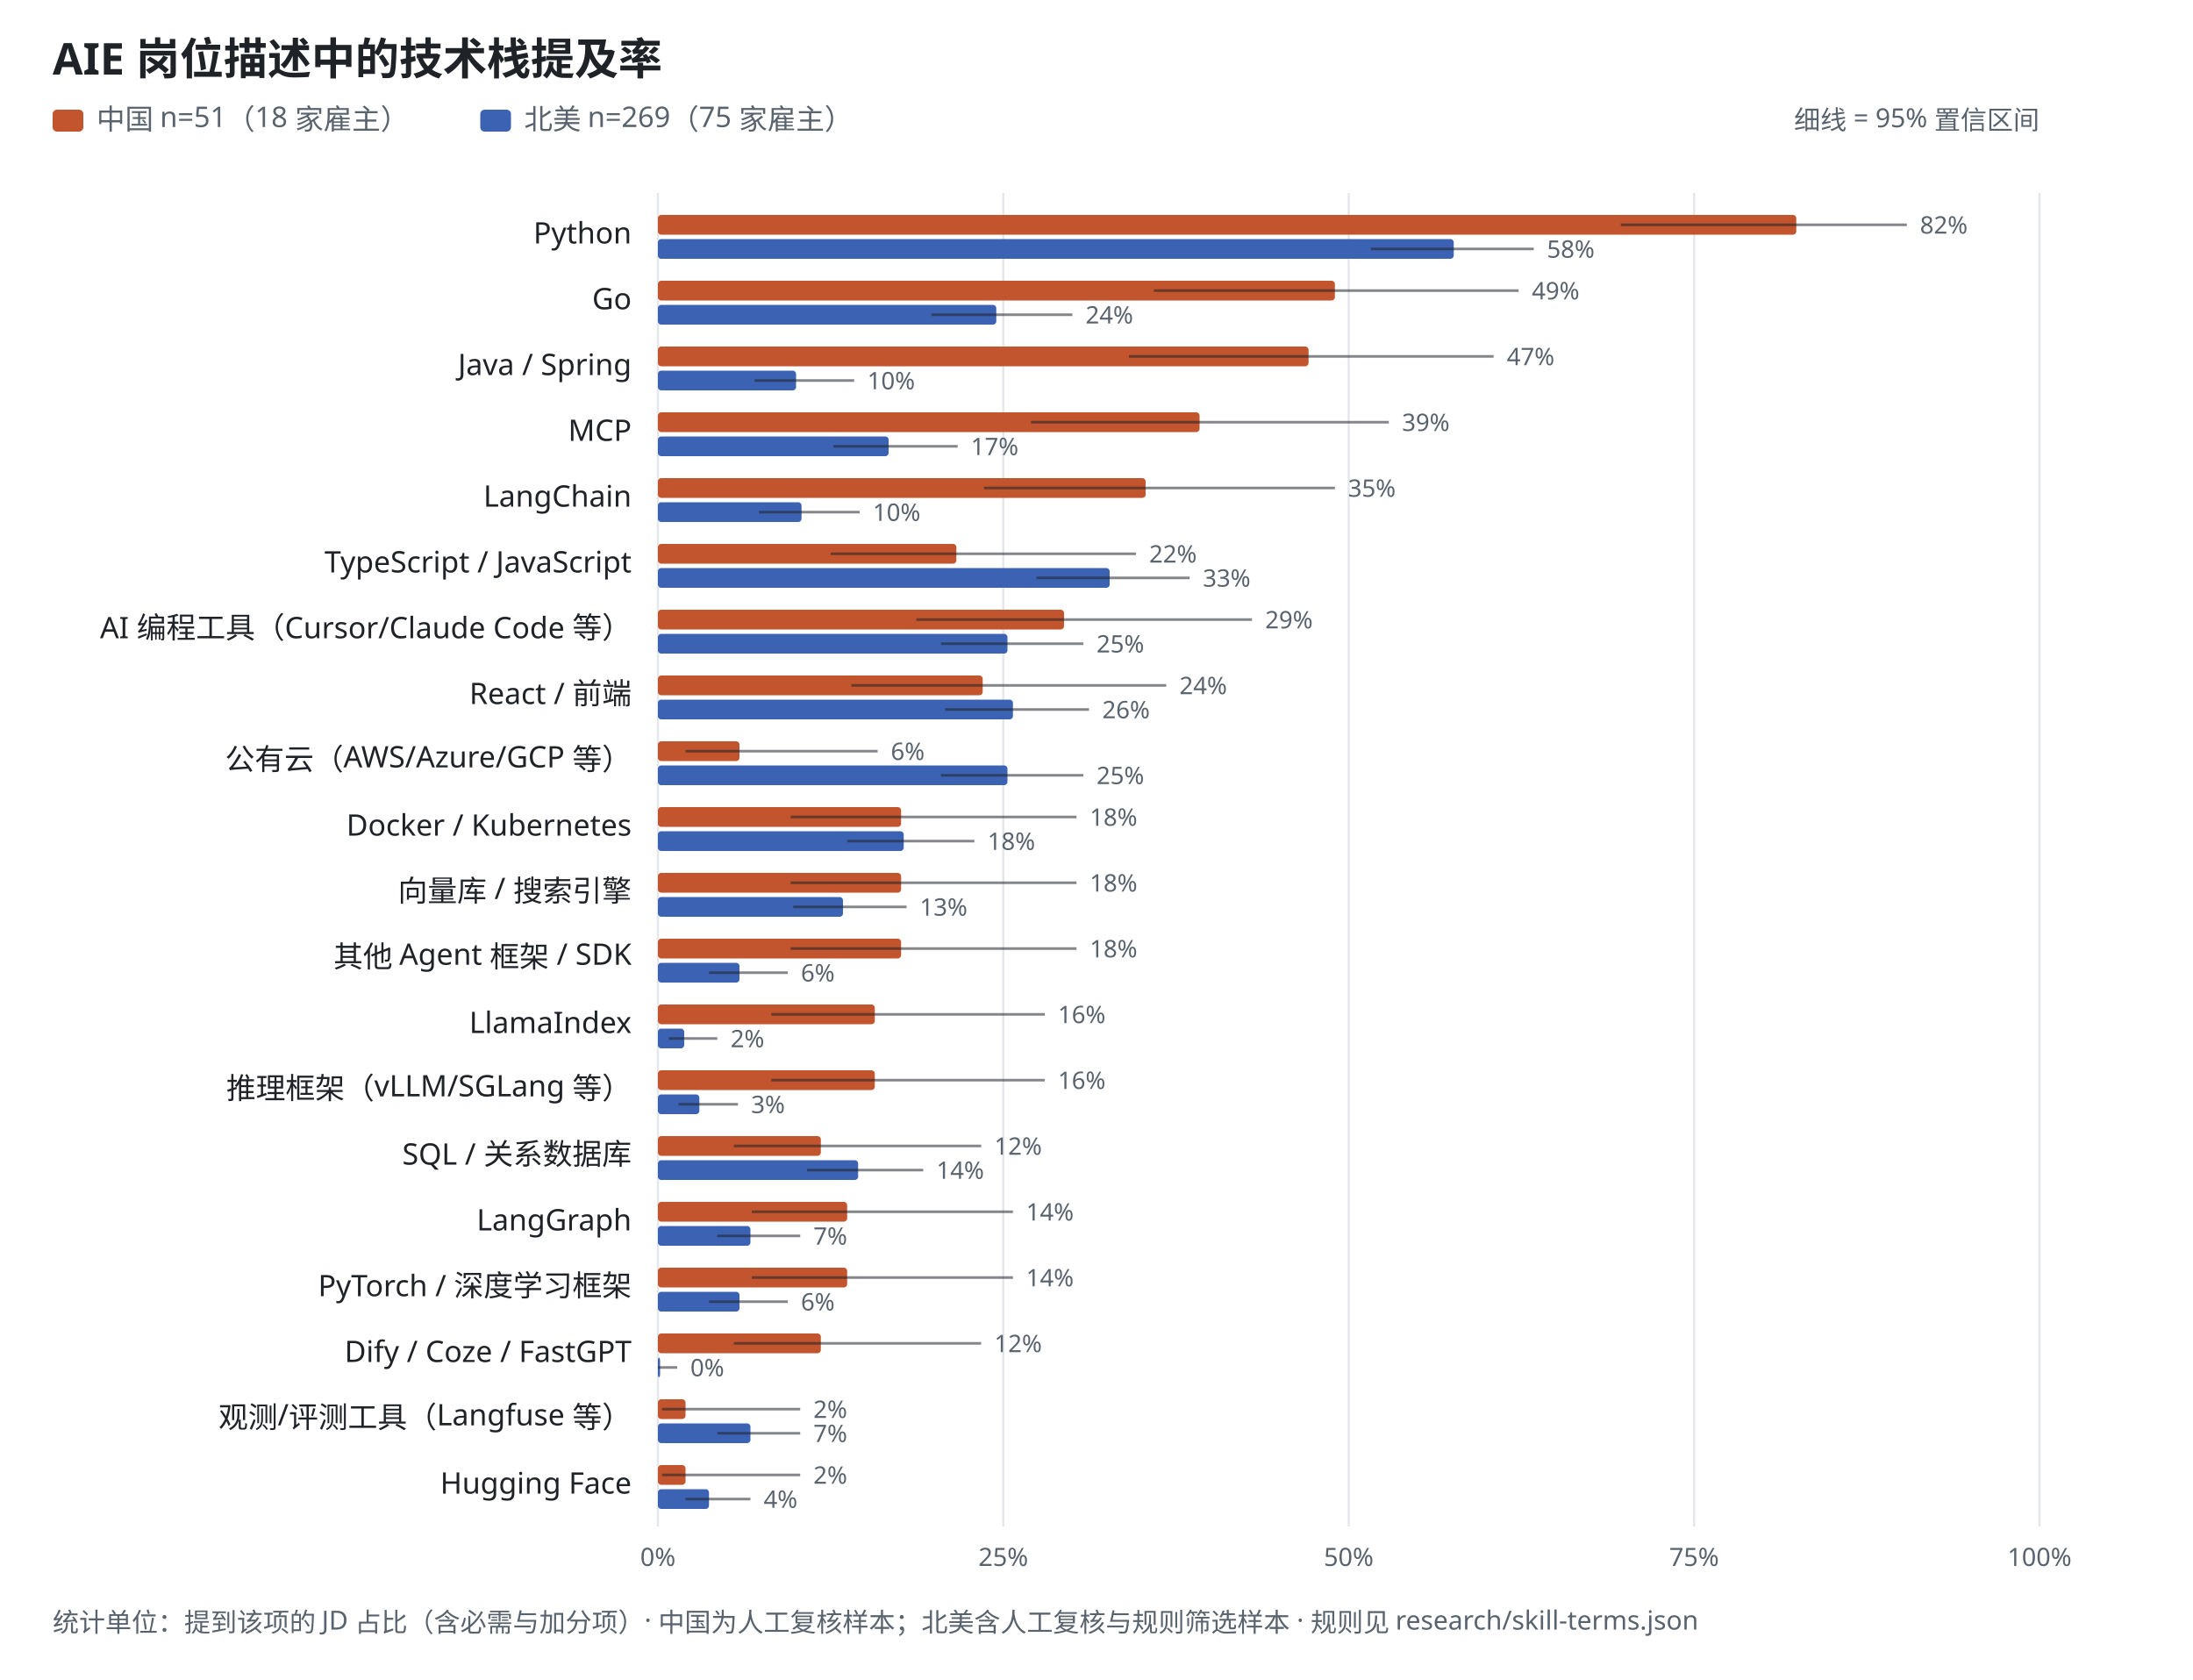
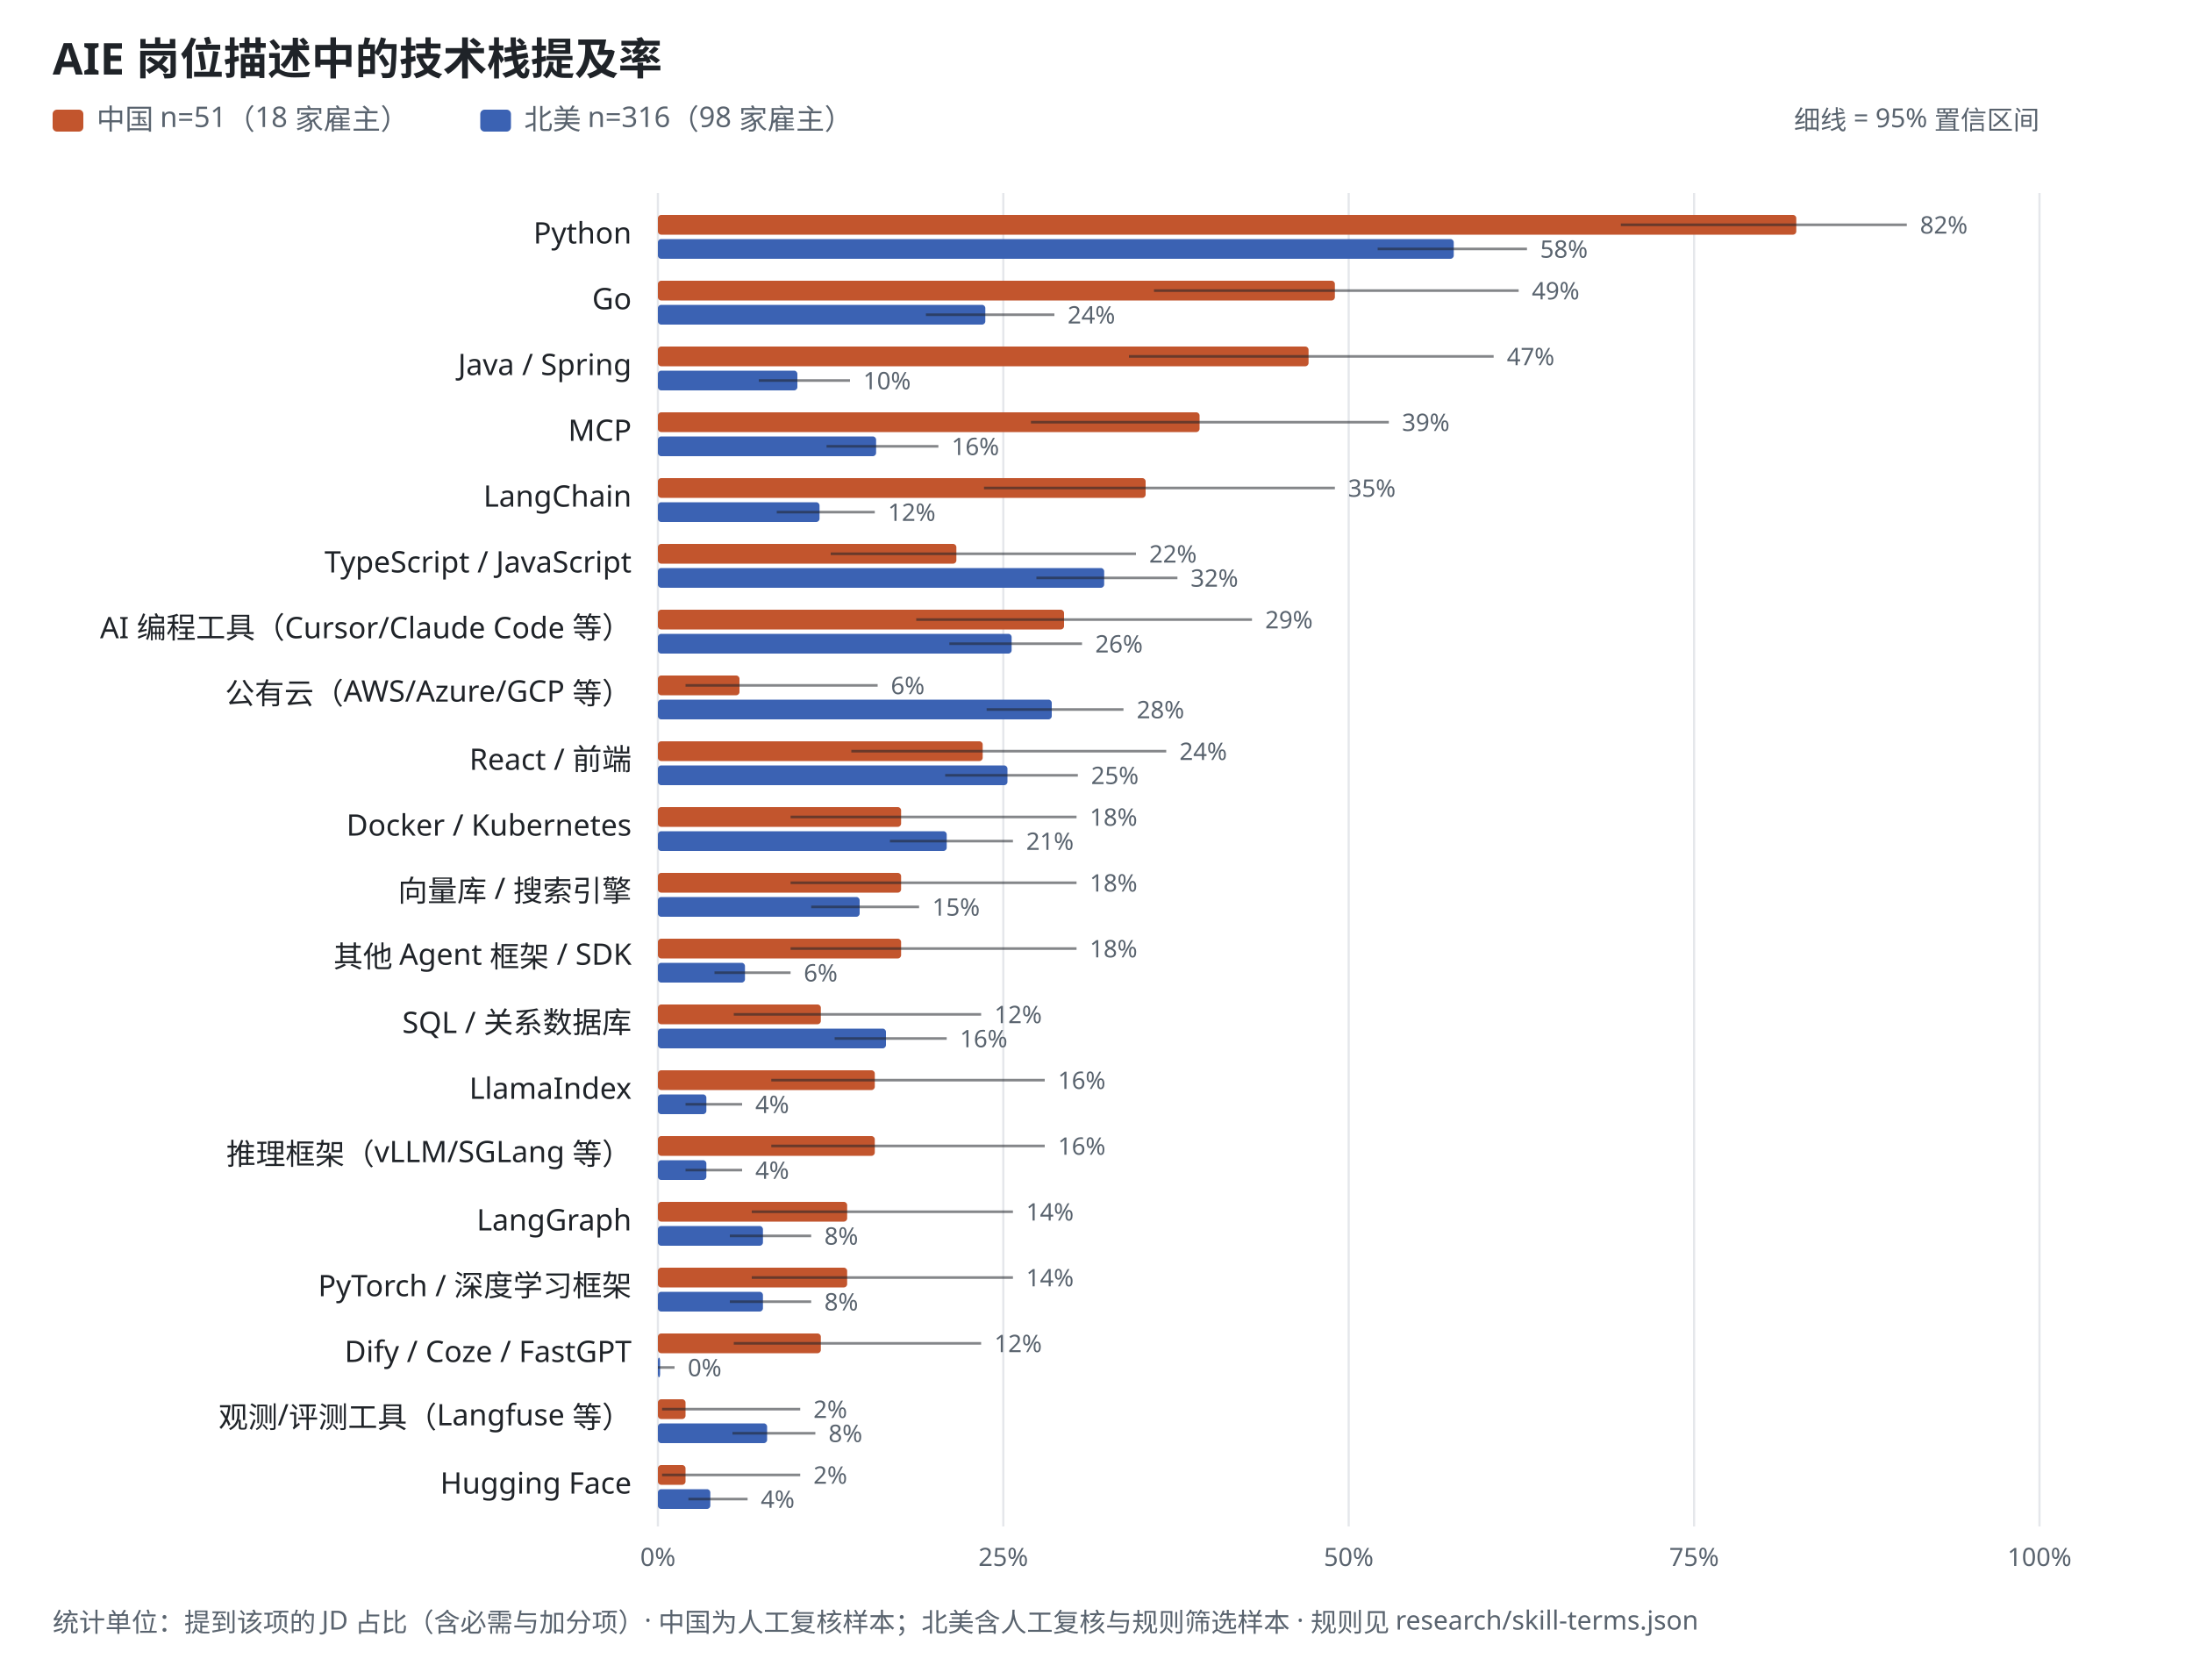
<svg xmlns="http://www.w3.org/2000/svg" viewBox="0 0 1000 766" width="1000" height="766" role="img" aria-labelledby="t d" font-family="-apple-system, BlinkMacSystemFont, 'Segoe UI', 'Noto Sans', Helvetica, Arial, 'PingFang SC', 'Hiragino Sans GB', 'Microsoft YaHei', 'Noto Sans CJK SC', sans-serif">
  <text x="24.0" y="34.0" font-size="20" fill="#1f2328" font-weight="700">AIE 岗位描述中的技术栈提及率</text>
  <rect x="24" y="50" width="14" height="10" rx="2" fill="#c2552d" />
  <text x="44.0" y="59.0" font-size="13" fill="#59636e">中国 n=51（18 家雇主）</text>
  <rect x="219" y="50" width="14" height="10" rx="2" fill="#3b62b3" />
-   <text x="239.0" y="59.0" font-size="13" fill="#59636e">北美 n=269（75 家雇主）</text>
+   <text x="239.0" y="59.0" font-size="13" fill="#59636e">北美 n=316（98 家雇主）</text>
  <text x="930.0" y="59.0" font-size="12" fill="#59636e" text-anchor="end">细线 = 95% 置信区间</text>
  <line x1="300.0" y1="88" x2="300.0" y2="696" stroke="#e5e7eb" />
  <text x="300.0" y="714.0" font-size="11.5" fill="#59636e" text-anchor="middle">0%</text>
  <line x1="457.5" y1="88" x2="457.5" y2="696" stroke="#e5e7eb" />
  <text x="457.5" y="714.0" font-size="11.5" fill="#59636e" text-anchor="middle">25%</text>
  <line x1="615.0" y1="88" x2="615.0" y2="696" stroke="#e5e7eb" />
  <text x="615.0" y="714.0" font-size="11.5" fill="#59636e" text-anchor="middle">50%</text>
  <line x1="772.5" y1="88" x2="772.5" y2="696" stroke="#e5e7eb" />
  <text x="772.5" y="714.0" font-size="11.5" fill="#59636e" text-anchor="middle">75%</text>
  <line x1="930.0" y1="88" x2="930.0" y2="696" stroke="#e5e7eb" />
  <text x="930.0" y="714.0" font-size="11.5" fill="#59636e" text-anchor="middle">100%</text>
  <text x="288.0" y="111.0" font-size="13.5" fill="#1f2328" text-anchor="end">Python</text>
  <rect x="300" y="98" width="519.1" height="9" rx="1.5" fill="#c2552d" />
  <line x1="739.1" y1="102.5" x2="869.5" y2="102.5" stroke="#1f2328" stroke-opacity="0.55" stroke-width="1.2" />
  <text x="875.5" y="106.5" font-size="11" fill="#59636e">82%</text>
  <rect x="300" y="109" width="362.9" height="9" rx="1.5" fill="#3b62b3" />
-   <line x1="625.1" y1="113.5" x2="699.4" y2="113.5" stroke="#1f2328" stroke-opacity="0.55" stroke-width="1.2" />
-   <text x="705.4" y="117.5" font-size="11" fill="#59636e">58%</text>
+   <line x1="628.2" y1="113.5" x2="696.3" y2="113.5" stroke="#1f2328" stroke-opacity="0.55" stroke-width="1.2" />
+   <text x="702.3" y="117.5" font-size="11" fill="#59636e">58%</text>
  <text x="288.0" y="141.0" font-size="13.5" fill="#1f2328" text-anchor="end">Go</text>
  <rect x="300" y="128" width="308.7" height="9" rx="1.5" fill="#c2552d" />
  <line x1="526.2" y1="132.5" x2="692.5" y2="132.5" stroke="#1f2328" stroke-opacity="0.55" stroke-width="1.2" />
  <text x="698.5" y="136.5" font-size="11" fill="#59636e">49%</text>
-   <rect x="300" y="139" width="154.3" height="9" rx="1.5" fill="#3b62b3" />
-   <line x1="424.7" y1="143.5" x2="489.0" y2="143.5" stroke="#1f2328" stroke-opacity="0.55" stroke-width="1.2" />
-   <text x="495.0" y="147.5" font-size="11" fill="#59636e">24%</text>
+   <rect x="300" y="139" width="149.3" height="9" rx="1.5" fill="#3b62b3" />
+   <line x1="422.2" y1="143.5" x2="480.8" y2="143.5" stroke="#1f2328" stroke-opacity="0.55" stroke-width="1.2" />
+   <text x="486.8" y="147.5" font-size="11" fill="#59636e">24%</text>
  <text x="288.0" y="171.0" font-size="13.5" fill="#1f2328" text-anchor="end">Java / Spring</text>
  <rect x="300" y="158" width="296.7" height="9" rx="1.5" fill="#c2552d" />
  <line x1="514.8" y1="162.5" x2="681.1" y2="162.5" stroke="#1f2328" stroke-opacity="0.55" stroke-width="1.2" />
  <text x="687.1" y="166.5" font-size="11" fill="#59636e">47%</text>
-   <rect x="300" y="169" width="63.0" height="9" rx="1.5" fill="#3b62b3" />
-   <line x1="344.1" y1="173.5" x2="389.5" y2="173.5" stroke="#1f2328" stroke-opacity="0.55" stroke-width="1.2" />
-   <text x="395.5" y="177.5" font-size="11" fill="#59636e">10%</text>
+   <rect x="300" y="169" width="63.6" height="9" rx="1.5" fill="#3b62b3" />
+   <line x1="346.0" y1="173.5" x2="387.6" y2="173.5" stroke="#1f2328" stroke-opacity="0.55" stroke-width="1.2" />
+   <text x="393.6" y="177.5" font-size="11" fill="#59636e">10%</text>
  <text x="288.0" y="201.0" font-size="13.5" fill="#1f2328" text-anchor="end">MCP</text>
  <rect x="300" y="188" width="247.0" height="9" rx="1.5" fill="#c2552d" />
  <line x1="470.1" y1="192.5" x2="633.3" y2="192.5" stroke="#1f2328" stroke-opacity="0.55" stroke-width="1.2" />
  <text x="639.3" y="196.5" font-size="11" fill="#59636e">39%</text>
-   <rect x="300" y="199" width="105.2" height="9" rx="1.5" fill="#3b62b3" />
-   <line x1="380.0" y1="203.5" x2="436.7" y2="203.5" stroke="#1f2328" stroke-opacity="0.55" stroke-width="1.2" />
-   <text x="442.7" y="207.5" font-size="11" fill="#59636e">17%</text>
+   <rect x="300" y="199" width="99.5" height="9" rx="1.5" fill="#3b62b3" />
+   <line x1="376.9" y1="203.5" x2="427.9" y2="203.5" stroke="#1f2328" stroke-opacity="0.55" stroke-width="1.2" />
+   <text x="433.9" y="207.5" font-size="11" fill="#59636e">16%</text>
  <text x="288.0" y="231.0" font-size="13.5" fill="#1f2328" text-anchor="end">LangChain</text>
  <rect x="300" y="218" width="222.4" height="9" rx="1.5" fill="#c2552d" />
  <line x1="448.7" y1="222.5" x2="608.7" y2="222.5" stroke="#1f2328" stroke-opacity="0.55" stroke-width="1.2" />
  <text x="614.7" y="226.5" font-size="11" fill="#59636e">35%</text>
-   <rect x="300" y="229" width="65.5" height="9" rx="1.5" fill="#3b62b3" />
-   <line x1="346.0" y1="233.5" x2="392.0" y2="233.5" stroke="#1f2328" stroke-opacity="0.55" stroke-width="1.2" />
-   <text x="398.0" y="237.5" font-size="11" fill="#59636e">10%</text>
+   <rect x="300" y="229" width="73.7" height="9" rx="1.5" fill="#3b62b3" />
+   <line x1="354.2" y1="233.5" x2="398.9" y2="233.5" stroke="#1f2328" stroke-opacity="0.55" stroke-width="1.2" />
+   <text x="404.9" y="237.5" font-size="11" fill="#59636e">12%</text>
  <text x="288.0" y="261.0" font-size="13.5" fill="#1f2328" text-anchor="end">TypeScript / JavaScript</text>
  <rect x="300" y="248" width="136.1" height="9" rx="1.5" fill="#c2552d" />
  <line x1="378.8" y1="252.5" x2="518.0" y2="252.5" stroke="#1f2328" stroke-opacity="0.55" stroke-width="1.2" />
  <text x="524.0" y="256.5" font-size="11" fill="#59636e">22%</text>
-   <rect x="300" y="259" width="206.0" height="9" rx="1.5" fill="#3b62b3" />
-   <line x1="472.6" y1="263.5" x2="542.5" y2="263.5" stroke="#1f2328" stroke-opacity="0.55" stroke-width="1.2" />
-   <text x="548.5" y="267.5" font-size="11" fill="#59636e">33%</text>
+   <rect x="300" y="259" width="203.5" height="9" rx="1.5" fill="#3b62b3" />
+   <line x1="472.6" y1="263.5" x2="536.9" y2="263.5" stroke="#1f2328" stroke-opacity="0.55" stroke-width="1.2" />
+   <text x="542.9" y="267.5" font-size="11" fill="#59636e">32%</text>
  <text x="288.0" y="291.0" font-size="13.5" fill="#1f2328" text-anchor="end">AI 编程工具（Cursor/Claude Code 等）</text>
  <rect x="300" y="278" width="185.2" height="9" rx="1.5" fill="#c2552d" />
  <line x1="417.8" y1="282.5" x2="570.9" y2="282.5" stroke="#1f2328" stroke-opacity="0.55" stroke-width="1.2" />
  <text x="576.9" y="286.5" font-size="11" fill="#59636e">29%</text>
-   <rect x="300" y="289" width="159.4" height="9" rx="1.5" fill="#3b62b3" />
-   <line x1="429.1" y1="293.5" x2="494.0" y2="293.5" stroke="#1f2328" stroke-opacity="0.55" stroke-width="1.2" />
-   <text x="500.0" y="297.5" font-size="11" fill="#59636e">25%</text>
-   <text x="288.0" y="321.0" font-size="13.5" fill="#1f2328" text-anchor="end">React / 前端</text>
-   <rect x="300" y="308" width="148.1" height="9" rx="1.5" fill="#c2552d" />
-   <line x1="388.2" y1="312.5" x2="531.8" y2="312.5" stroke="#1f2328" stroke-opacity="0.55" stroke-width="1.2" />
-   <text x="537.8" y="316.5" font-size="11" fill="#59636e">24%</text>
-   <rect x="300" y="319" width="161.9" height="9" rx="1.5" fill="#3b62b3" />
-   <line x1="431.0" y1="323.5" x2="496.6" y2="323.5" stroke="#1f2328" stroke-opacity="0.55" stroke-width="1.2" />
-   <text x="502.6" y="327.5" font-size="11" fill="#59636e">26%</text>
-   <text x="288.0" y="351.0" font-size="13.5" fill="#1f2328" text-anchor="end">公有云（AWS/Azure/GCP 等）</text>
-   <rect x="300" y="338" width="37.2" height="9" rx="1.5" fill="#c2552d" />
-   <line x1="312.6" y1="342.5" x2="400.2" y2="342.5" stroke="#1f2328" stroke-opacity="0.55" stroke-width="1.2" />
-   <text x="406.2" y="346.5" font-size="11" fill="#59636e">6%</text>
+   <rect x="300" y="289" width="161.3" height="9" rx="1.5" fill="#3b62b3" />
+   <line x1="432.9" y1="293.5" x2="493.4" y2="293.5" stroke="#1f2328" stroke-opacity="0.55" stroke-width="1.2" />
+   <text x="499.4" y="297.5" font-size="11" fill="#59636e">26%</text>
+   <text x="288.0" y="321.0" font-size="13.5" fill="#1f2328" text-anchor="end">公有云（AWS/Azure/GCP 等）</text>
+   <rect x="300" y="308" width="37.2" height="9" rx="1.5" fill="#c2552d" />
+   <line x1="312.6" y1="312.5" x2="400.2" y2="312.5" stroke="#1f2328" stroke-opacity="0.55" stroke-width="1.2" />
+   <text x="406.2" y="316.5" font-size="11" fill="#59636e">6%</text>
+   <rect x="300" y="319" width="179.6" height="9" rx="1.5" fill="#3b62b3" />
+   <line x1="449.9" y1="323.5" x2="512.3" y2="323.5" stroke="#1f2328" stroke-opacity="0.55" stroke-width="1.2" />
+   <text x="518.3" y="327.5" font-size="11" fill="#59636e">28%</text>
+   <text x="288.0" y="351.0" font-size="13.5" fill="#1f2328" text-anchor="end">React / 前端</text>
+   <rect x="300" y="338" width="148.1" height="9" rx="1.5" fill="#c2552d" />
+   <line x1="388.2" y1="342.5" x2="531.8" y2="342.5" stroke="#1f2328" stroke-opacity="0.55" stroke-width="1.2" />
+   <text x="537.8" y="346.5" font-size="11" fill="#59636e">24%</text>
  <rect x="300" y="349" width="159.4" height="9" rx="1.5" fill="#3b62b3" />
-   <line x1="429.1" y1="353.5" x2="494.0" y2="353.5" stroke="#1f2328" stroke-opacity="0.55" stroke-width="1.2" />
-   <text x="500.0" y="357.5" font-size="11" fill="#59636e">25%</text>
+   <line x1="431.0" y1="353.5" x2="491.5" y2="353.5" stroke="#1f2328" stroke-opacity="0.55" stroke-width="1.2" />
+   <text x="497.5" y="357.5" font-size="11" fill="#59636e">25%</text>
  <text x="288.0" y="381.0" font-size="13.5" fill="#1f2328" text-anchor="end">Docker / Kubernetes</text>
  <rect x="300" y="368" width="110.9" height="9" rx="1.5" fill="#c2552d" />
  <line x1="360.5" y1="372.5" x2="490.9" y2="372.5" stroke="#1f2328" stroke-opacity="0.55" stroke-width="1.2" />
  <text x="496.9" y="376.5" font-size="11" fill="#59636e">18%</text>
-   <rect x="300" y="379" width="112.1" height="9" rx="1.5" fill="#3b62b3" />
-   <line x1="386.3" y1="383.5" x2="444.3" y2="383.5" stroke="#1f2328" stroke-opacity="0.55" stroke-width="1.2" />
-   <text x="450.3" y="387.5" font-size="11" fill="#59636e">18%</text>
+   <rect x="300" y="379" width="131.7" height="9" rx="1.5" fill="#3b62b3" />
+   <line x1="405.8" y1="383.5" x2="461.9" y2="383.5" stroke="#1f2328" stroke-opacity="0.55" stroke-width="1.2" />
+   <text x="467.9" y="387.5" font-size="11" fill="#59636e">21%</text>
  <text x="288.0" y="411.0" font-size="13.5" fill="#1f2328" text-anchor="end">向量库 / 搜索引擎</text>
  <rect x="300" y="398" width="110.9" height="9" rx="1.5" fill="#c2552d" />
  <line x1="360.5" y1="402.5" x2="490.9" y2="402.5" stroke="#1f2328" stroke-opacity="0.55" stroke-width="1.2" />
  <text x="496.9" y="406.5" font-size="11" fill="#59636e">18%</text>
-   <rect x="300" y="409" width="84.4" height="9" rx="1.5" fill="#3b62b3" />
-   <line x1="361.7" y1="413.5" x2="413.4" y2="413.5" stroke="#1f2328" stroke-opacity="0.55" stroke-width="1.2" />
-   <text x="419.4" y="417.5" font-size="11" fill="#59636e">13%</text>
+   <rect x="300" y="409" width="92.0" height="9" rx="1.5" fill="#3b62b3" />
+   <line x1="369.9" y1="413.5" x2="419.1" y2="413.5" stroke="#1f2328" stroke-opacity="0.55" stroke-width="1.2" />
+   <text x="425.1" y="417.5" font-size="11" fill="#59636e">15%</text>
  <text x="288.0" y="441.0" font-size="13.5" fill="#1f2328" text-anchor="end">其他 Agent 框架 / SDK</text>
  <rect x="300" y="428" width="110.9" height="9" rx="1.5" fill="#c2552d" />
  <line x1="360.5" y1="432.5" x2="490.9" y2="432.5" stroke="#1f2328" stroke-opacity="0.55" stroke-width="1.2" />
  <text x="496.9" y="436.5" font-size="11" fill="#59636e">18%</text>
-   <rect x="300" y="439" width="37.2" height="9" rx="1.5" fill="#3b62b3" />
-   <line x1="323.3" y1="443.5" x2="359.2" y2="443.5" stroke="#1f2328" stroke-opacity="0.55" stroke-width="1.2" />
-   <text x="365.2" y="447.5" font-size="11" fill="#59636e">6%</text>
-   <text x="288.0" y="471.0" font-size="13.5" fill="#1f2328" text-anchor="end">LlamaIndex</text>
-   <rect x="300" y="458" width="98.9" height="9" rx="1.5" fill="#c2552d" />
-   <line x1="351.7" y1="462.5" x2="476.4" y2="462.5" stroke="#1f2328" stroke-opacity="0.55" stroke-width="1.2" />
-   <text x="482.4" y="466.5" font-size="11" fill="#59636e">16%</text>
-   <rect x="300" y="469" width="12.0" height="9" rx="1.5" fill="#3b62b3" />
-   <line x1="305.0" y1="473.5" x2="327.1" y2="473.5" stroke="#1f2328" stroke-opacity="0.55" stroke-width="1.2" />
-   <text x="333.1" y="477.5" font-size="11" fill="#59636e">2%</text>
-   <text x="288.0" y="501.0" font-size="13.5" fill="#1f2328" text-anchor="end">推理框架（vLLM/SGLang 等）</text>
+   <rect x="300" y="439" width="39.7" height="9" rx="1.5" fill="#3b62b3" />
+   <line x1="325.8" y1="443.5" x2="360.5" y2="443.5" stroke="#1f2328" stroke-opacity="0.55" stroke-width="1.2" />
+   <text x="366.5" y="447.5" font-size="11" fill="#59636e">6%</text>
+   <text x="288.0" y="471.0" font-size="13.5" fill="#1f2328" text-anchor="end">SQL / 关系数据库</text>
+   <rect x="300" y="458" width="74.3" height="9" rx="1.5" fill="#c2552d" />
+   <line x1="334.6" y1="462.5" x2="447.4" y2="462.5" stroke="#1f2328" stroke-opacity="0.55" stroke-width="1.2" />
+   <text x="453.4" y="466.5" font-size="11" fill="#59636e">12%</text>
+   <rect x="300" y="469" width="104.0" height="9" rx="1.5" fill="#3b62b3" />
+   <line x1="380.6" y1="473.5" x2="431.7" y2="473.5" stroke="#1f2328" stroke-opacity="0.55" stroke-width="1.2" />
+   <text x="437.7" y="477.5" font-size="11" fill="#59636e">16%</text>
+   <text x="288.0" y="501.0" font-size="13.5" fill="#1f2328" text-anchor="end">LlamaIndex</text>
  <rect x="300" y="488" width="98.9" height="9" rx="1.5" fill="#c2552d" />
  <line x1="351.7" y1="492.5" x2="476.4" y2="492.5" stroke="#1f2328" stroke-opacity="0.55" stroke-width="1.2" />
  <text x="482.4" y="496.5" font-size="11" fill="#59636e">16%</text>
-   <rect x="300" y="499" width="18.9" height="9" rx="1.5" fill="#3b62b3" />
-   <line x1="309.4" y1="503.5" x2="336.5" y2="503.5" stroke="#1f2328" stroke-opacity="0.55" stroke-width="1.2" />
-   <text x="342.5" y="507.5" font-size="11" fill="#59636e">3%</text>
-   <text x="288.0" y="531.0" font-size="13.5" fill="#1f2328" text-anchor="end">SQL / 关系数据库</text>
-   <rect x="300" y="518" width="74.3" height="9" rx="1.5" fill="#c2552d" />
-   <line x1="334.6" y1="522.5" x2="447.4" y2="522.5" stroke="#1f2328" stroke-opacity="0.55" stroke-width="1.2" />
-   <text x="453.4" y="526.5" font-size="11" fill="#59636e">12%</text>
-   <rect x="300" y="529" width="91.3" height="9" rx="1.5" fill="#3b62b3" />
-   <line x1="368.0" y1="533.5" x2="421.0" y2="533.5" stroke="#1f2328" stroke-opacity="0.55" stroke-width="1.2" />
-   <text x="427.0" y="537.5" font-size="11" fill="#59636e">14%</text>
+   <rect x="300" y="499" width="22.1" height="9" rx="1.5" fill="#3b62b3" />
+   <line x1="312.6" y1="503.5" x2="338.4" y2="503.5" stroke="#1f2328" stroke-opacity="0.55" stroke-width="1.2" />
+   <text x="344.4" y="507.5" font-size="11" fill="#59636e">4%</text>
+   <text x="288.0" y="531.0" font-size="13.5" fill="#1f2328" text-anchor="end">推理框架（vLLM/SGLang 等）</text>
+   <rect x="300" y="518" width="98.9" height="9" rx="1.5" fill="#c2552d" />
+   <line x1="351.7" y1="522.5" x2="476.4" y2="522.5" stroke="#1f2328" stroke-opacity="0.55" stroke-width="1.2" />
+   <text x="482.4" y="526.5" font-size="11" fill="#59636e">16%</text>
+   <rect x="300" y="529" width="22.1" height="9" rx="1.5" fill="#3b62b3" />
+   <line x1="312.6" y1="533.5" x2="338.4" y2="533.5" stroke="#1f2328" stroke-opacity="0.55" stroke-width="1.2" />
+   <text x="344.4" y="537.5" font-size="11" fill="#59636e">4%</text>
  <text x="288.0" y="561.0" font-size="13.5" fill="#1f2328" text-anchor="end">LangGraph</text>
  <rect x="300" y="548" width="86.3" height="9" rx="1.5" fill="#c2552d" />
  <line x1="342.8" y1="552.5" x2="461.9" y2="552.5" stroke="#1f2328" stroke-opacity="0.55" stroke-width="1.2" />
  <text x="467.9" y="556.5" font-size="11" fill="#59636e">14%</text>
-   <rect x="300" y="559" width="42.2" height="9" rx="1.5" fill="#3b62b3" />
-   <line x1="327.1" y1="563.5" x2="364.9" y2="563.5" stroke="#1f2328" stroke-opacity="0.55" stroke-width="1.2" />
-   <text x="370.9" y="567.5" font-size="11" fill="#59636e">7%</text>
+   <rect x="300" y="559" width="47.9" height="9" rx="1.5" fill="#3b62b3" />
+   <line x1="332.8" y1="563.5" x2="369.9" y2="563.5" stroke="#1f2328" stroke-opacity="0.55" stroke-width="1.2" />
+   <text x="375.9" y="567.5" font-size="11" fill="#59636e">8%</text>
  <text x="288.0" y="591.0" font-size="13.5" fill="#1f2328" text-anchor="end">PyTorch / 深度学习框架</text>
  <rect x="300" y="578" width="86.3" height="9" rx="1.5" fill="#c2552d" />
  <line x1="342.8" y1="582.5" x2="461.9" y2="582.5" stroke="#1f2328" stroke-opacity="0.55" stroke-width="1.2" />
  <text x="467.9" y="586.5" font-size="11" fill="#59636e">14%</text>
-   <rect x="300" y="589" width="37.2" height="9" rx="1.5" fill="#3b62b3" />
-   <line x1="323.3" y1="593.5" x2="359.2" y2="593.5" stroke="#1f2328" stroke-opacity="0.55" stroke-width="1.2" />
-   <text x="365.2" y="597.5" font-size="11" fill="#59636e">6%</text>
+   <rect x="300" y="589" width="47.9" height="9" rx="1.5" fill="#3b62b3" />
+   <line x1="332.8" y1="593.5" x2="369.9" y2="593.5" stroke="#1f2328" stroke-opacity="0.55" stroke-width="1.2" />
+   <text x="375.9" y="597.5" font-size="11" fill="#59636e">8%</text>
  <text x="288.0" y="621.0" font-size="13.5" fill="#1f2328" text-anchor="end">Dify / Coze / FastGPT</text>
  <rect x="300" y="608" width="74.3" height="9" rx="1.5" fill="#c2552d" />
  <line x1="334.6" y1="612.5" x2="447.4" y2="612.5" stroke="#1f2328" stroke-opacity="0.55" stroke-width="1.2" />
  <text x="453.4" y="616.5" font-size="11" fill="#59636e">12%</text>
  <rect x="300" y="619" width="1.0" height="9" rx="1.5" fill="#3b62b3" />
-   <line x1="300.0" y1="623.5" x2="308.8" y2="623.5" stroke="#1f2328" stroke-opacity="0.55" stroke-width="1.2" />
-   <text x="314.8" y="627.5" font-size="11" fill="#59636e">0%</text>
+   <line x1="300.0" y1="623.5" x2="307.6" y2="623.5" stroke="#1f2328" stroke-opacity="0.55" stroke-width="1.2" />
+   <text x="313.6" y="627.5" font-size="11" fill="#59636e">0%</text>
  <text x="288.0" y="651.0" font-size="13.5" fill="#1f2328" text-anchor="end">观测/评测工具（Langfuse 等）</text>
  <rect x="300" y="638" width="12.6" height="9" rx="1.5" fill="#c2552d" />
  <line x1="301.9" y1="642.5" x2="364.9" y2="642.5" stroke="#1f2328" stroke-opacity="0.55" stroke-width="1.2" />
  <text x="370.9" y="646.5" font-size="11" fill="#59636e">2%</text>
-   <rect x="300" y="649" width="42.2" height="9" rx="1.5" fill="#3b62b3" />
-   <line x1="327.1" y1="653.5" x2="364.9" y2="653.5" stroke="#1f2328" stroke-opacity="0.55" stroke-width="1.2" />
-   <text x="370.9" y="657.5" font-size="11" fill="#59636e">7%</text>
+   <rect x="300" y="649" width="49.8" height="9" rx="1.5" fill="#3b62b3" />
+   <line x1="334.0" y1="653.5" x2="371.8" y2="653.5" stroke="#1f2328" stroke-opacity="0.55" stroke-width="1.2" />
+   <text x="377.8" y="657.5" font-size="11" fill="#59636e">8%</text>
  <text x="288.0" y="681.0" font-size="13.5" fill="#1f2328" text-anchor="end">Hugging Face</text>
  <rect x="300" y="668" width="12.6" height="9" rx="1.5" fill="#c2552d" />
  <line x1="301.9" y1="672.5" x2="364.9" y2="672.5" stroke="#1f2328" stroke-opacity="0.55" stroke-width="1.2" />
  <text x="370.9" y="676.5" font-size="11" fill="#59636e">2%</text>
-   <rect x="300" y="679" width="23.3" height="9" rx="1.5" fill="#3b62b3" />
-   <line x1="312.6" y1="683.5" x2="342.2" y2="683.5" stroke="#1f2328" stroke-opacity="0.55" stroke-width="1.2" />
-   <text x="348.2" y="687.5" font-size="11" fill="#59636e">4%</text>
+   <rect x="300" y="679" width="23.9" height="9" rx="1.5" fill="#3b62b3" />
+   <line x1="313.9" y1="683.5" x2="340.9" y2="683.5" stroke="#1f2328" stroke-opacity="0.55" stroke-width="1.2" />
+   <text x="346.9" y="687.5" font-size="11" fill="#59636e">4%</text>
  <text x="24.0" y="744.0" font-size="12" fill="#59636e">统计单位：提到该项的 JD 占比（含必需与加分项）· 中国为人工复核样本；北美含人工复核与规则筛选样本 · 规则见 research/skill-terms.json</text>
</svg>
